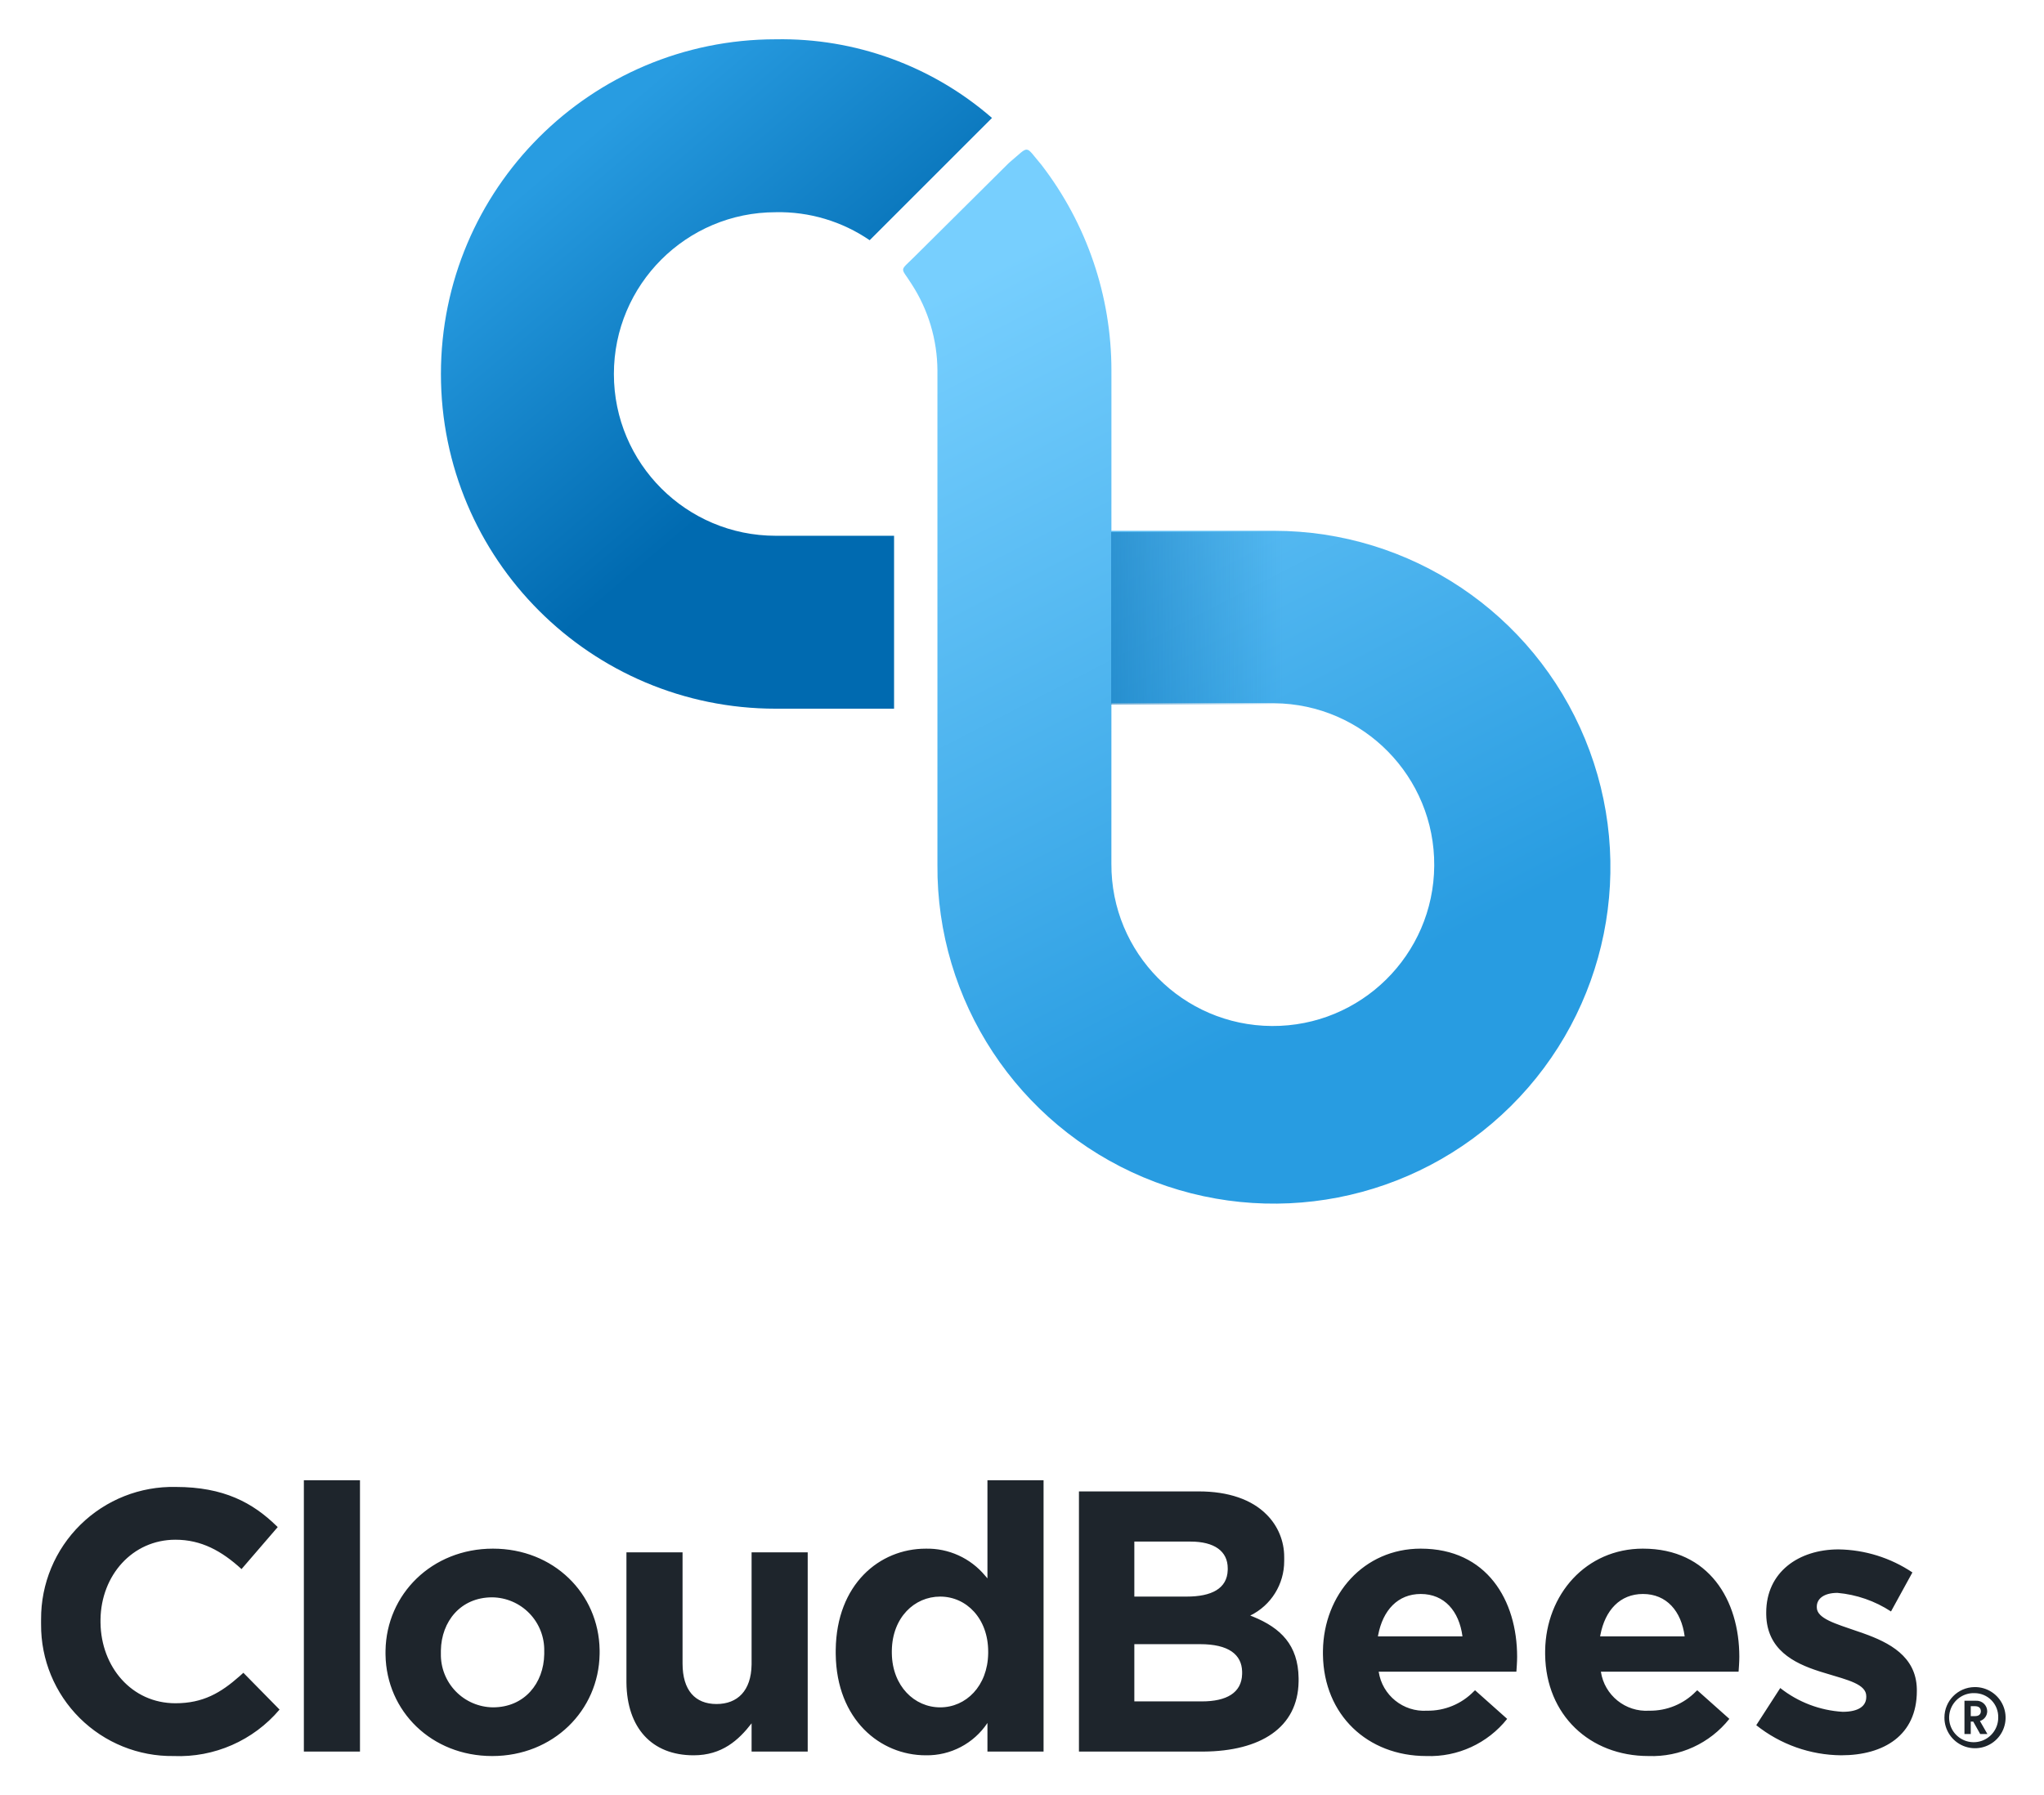
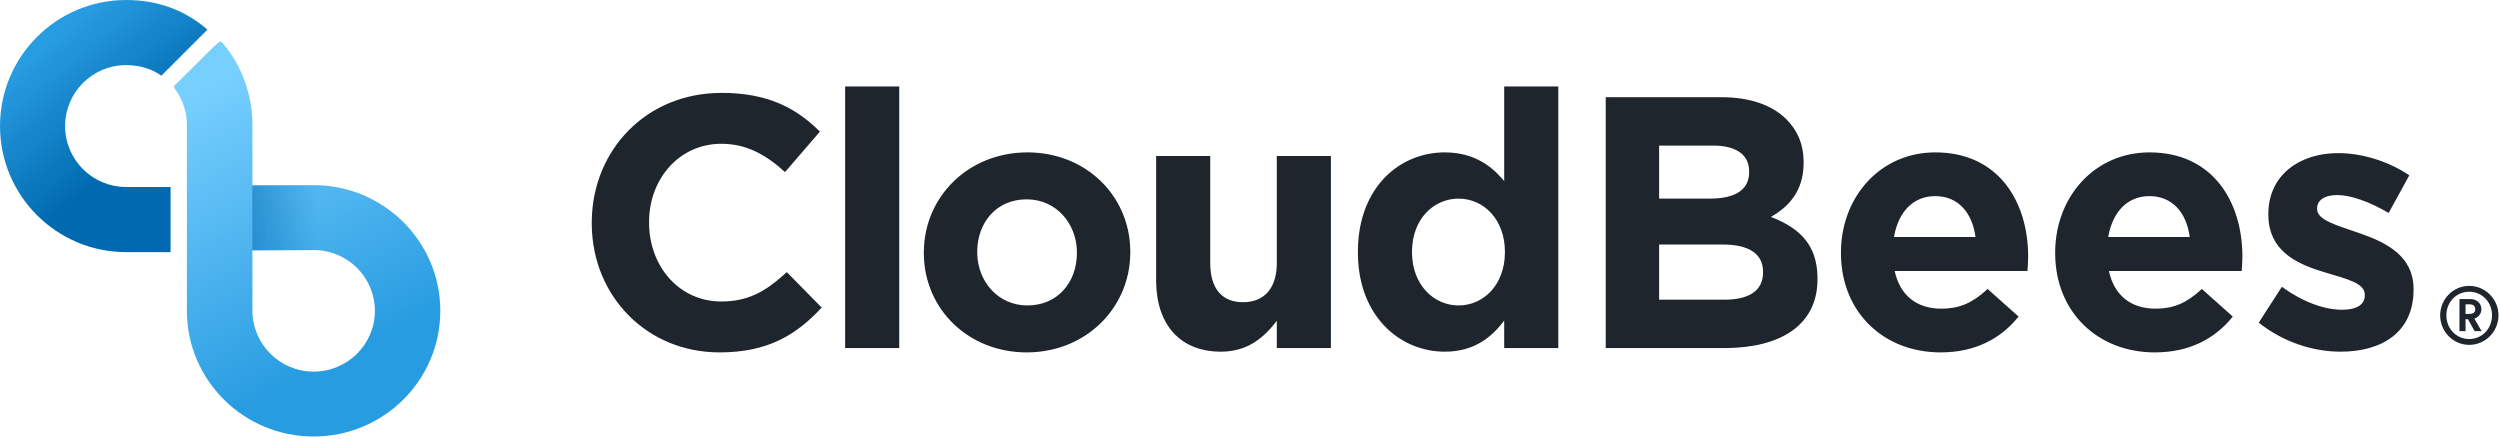
- <svg xmlns="http://www.w3.org/2000/svg" role="img" viewBox="60.39 0.64 278.72 244.72">
-   <defs>
-     <linearGradient id="a" x1="-103.614" x2="-103.362" y1="517.123" y2="516.4" gradientTransform="matrix(102.5637 0 0 -152.1076 10839.97 78686.855)" gradientUnits="userSpaceOnUse">
-       <stop offset="0" stop-color="#77cffe" />
-       <stop offset="1" stop-color="#289ce1" />
-     </linearGradient>
-     <linearGradient id="b" x1="-103.099" x2="-102.784" y1="516.02" y2="515.569" gradientTransform="matrix(79.89172 0 0 -97.08997 8381.077 50116.696)" gradientUnits="userSpaceOnUse">
-       <stop offset="0" stop-color="#289ce1" />
-       <stop offset="1" stop-color="#006ab0" />
-     </linearGradient>
-     <linearGradient id="c" x1="-98.966" x2="-98.026" y1="507.552" y2="507.552" gradientTransform="matrix(24.83121 0 0 -25.02763 2669.358 12787.81)" gradientUnits="userSpaceOnUse">
-       <stop offset="0" stop-color="#006ab0" stop-opacity=".5" />
-       <stop offset="1" stop-color="#006ab0" stop-opacity="0" />
-     </linearGradient>
-   </defs>
-   <path fill="url(#a)" fill-rule="evenodd" d="M211.944 73.038v23.52h22.193a22.012 22.012 0 11-22.198 21.905l.005-67.293a45.966 45.966 0 00-9.547-28.05c-2.321-2.731-1.551-2.672-4.31-.364q-.1.084-.193.176l-12.774 12.69c-2.145 2.131-1.928 1.366-.432 3.749a21.859 21.859 0 013.53 11.8v67.397a45.885 45.885 0 1045.893-45.529h-22.166z" />
-   <path fill="url(#b)" fill-rule="evenodd" d="M166.165 29.585a21.856 21.856 0 0112.813 3.82l16.682-16.678A43.718 43.718 0 00166.165 6a45.65 45.65 0 000 91.301h16.14V73.716h-16.14a22.065 22.065 0 010-44.13z" />
-   <path fill="url(#c)" fill-rule="evenodd" d="M211.904 73.208h23.351V96.743h-23.351z" />
-   <path fill="#1e252c" d="M329.641 230.749a4.17 4.17 0 11-4.108 4.164 4.156 4.156 0 014.108-4.164zm0 .824a3.348 3.348 0 103.227 3.34 3.239 3.239 0 00-3.227-3.34zm.192 1.038a1.451 1.451 0 011.535 1.422 1.405 1.405 0 01-.993 1.343l1.016 1.772h-.982l-.948-1.693h-.339v1.693h-.858v-4.536zm-.124.745h-.587v1.354h.587c.508 0 .79-.248.79-.666 0-.44-.282-.688-.79-.688zM284.425 211.866c9.011 0 13.139 7.046 13.139 14.752 0 .348-.016.728-.04 1.123l-.019.299-.042.606h-18.777a6.268 6.268 0 006.595 5.323 8.709 8.709 0 006.369-2.626l.176-.162 4.38 3.903a13.458 13.458 0 01-11.025 5.069c-8.024 0-13.975-5.614-14.094-13.794l-.002-.249.002-.334c.108-7.651 5.564-13.911 13.339-13.911zm-30.299 0c9.011 0 13.139 7.046 13.139 14.752 0 .348-.016.728-.04 1.123l-.019.299-.042.606h-18.777a6.268 6.268 0 006.595 5.323 8.709 8.709 0 006.369-2.626l.176-.162 4.38 3.903a13.458 13.458 0 01-11.025 5.069c-8.024 0-13.975-5.614-14.094-13.794l-.002-.249.002-.334c.108-7.651 5.564-13.911 13.339-13.911zm-126.519 0c8.273 0 14.424 6.111 14.547 13.809l.002.234-.002.335c-.123 7.699-6.324 13.91-14.647 13.91-8.273 0-14.424-6.111-14.547-13.809l-.002-.234.002-.335c.123-7.699 6.324-13.91 14.647-13.91zm-43.243-8.415c6.541 0 10.497 2.161 13.74 5.324l.154.151-4.933 5.728c-2.718-2.484-5.487-4.005-9.011-4.005-5.88 0-10.133 4.868-10.218 10.867l-.001.184.001.284c.083 6.002 4.237 10.97 10.218 10.97 3.776 0 6.18-1.426 8.747-3.693l.171-.152.345-.312 4.933 5.019a17.958 17.958 0 01-14.448 6.337 17.838 17.838 0 01-18.07-17.945l-.002-.305.002-.403a17.962 17.962 0 0118.372-18.049zm226.735 8.517a18.583 18.583 0 0110.068 3.143l-2.92 5.323a15.911 15.911 0 00-7.299-2.535c-1.863 0-2.819.811-2.819 1.876v.101c0 1.521 2.567 2.231 5.487 3.244l.438.149.448.157c3.492 1.245 7.165 3.118 7.267 7.563l.002.293c0 6.033-4.48 8.77-10.32 8.77a18.818 18.818 0 01-11.578-4.106l3.272-5.069a15.192 15.192 0 008.508 3.244c2.215 0 3.222-.811 3.222-2.028v-.101c0-1.642-2.522-2.209-5.423-3.093l-.727-.221-.295-.093c-3.49-1.123-7.1-2.972-7.196-7.704l-.002-.295c0-5.526 4.43-8.618 9.867-8.618zm-108.409-9.429v37.007h-7.652v-3.903a9.891 9.891 0 01-8.407 4.41c-6.23 0-12.163-4.869-12.281-13.771l-.002-.271.002-.372c.116-8.902 5.952-13.771 12.281-13.771a10.231 10.231 0 018.086 3.682l.109.124.212.25v-13.383zm-49.227 9.835v15.158c0 3.65 1.712 5.526 4.631 5.526 2.871 0 4.72-1.814 4.781-5.345l.002-.181v-15.158h7.652v27.172h-7.652v-3.853c-1.762 2.281-4.027 4.36-7.904 4.36-5.727 0-9.089-3.77-9.161-9.888l-.001-.2v-17.591zm70.414-8.314c4.027 0 7.199 1.115 9.212 3.143a8.126 8.126 0 012.414 5.806l.002.227-.002.314a8.248 8.248 0 01-4.629 7.442l.366.145c3.801 1.548 6.154 3.879 6.227 8.359l.002.215-.002.295c-.102 6.296-5.21 9.476-12.952 9.539l-16.999.001v-35.486zm-114.4-1.521v37.007h-7.652v-37.007zm79.117 15.867c-3.526 0-6.513 2.861-6.593 7.319l-.002.184.002.283c.08 4.41 3.067 7.321 6.593 7.321s6.464-2.911 6.543-7.321l.002-.182v-.101c0-4.512-2.97-7.503-6.544-7.503zm-61.089.101c-4.321 0-6.927 3.307-6.996 7.241l-.001.16.001.259a7.183 7.183 0 007.097 7.345c4.321 0 6.927-3.307 6.996-7.241l.001-.16-.001-.259a7.183 7.183 0 00-7.097-7.345zm96.522 6.387H215.068v7.807h9.212c3.364 0 5.416-1.175 5.485-3.718l.002-.135-.001-.22c-.058-2.313-1.827-3.734-5.737-3.734zm60.396-6.844c-3.118 0-5.165 2.205-5.808 5.602l-.032.177h11.528c-.453-3.447-2.467-5.779-5.688-5.779zm-30.299 0c-3.118 0-5.165 2.205-5.808 5.602l-.032.177h11.528c-.453-3.447-2.467-5.779-5.688-5.779zm-31.406-7.148H215.068v7.503h7.148c3.365 0 5.514-1.078 5.586-3.619l.002-.133v-.101c0-2.332-1.812-3.65-5.084-3.65z" />
+ <svg xmlns="http://www.w3.org/2000/svg" viewBox="0 0 376 66">
+   <linearGradient id="a" x1="31.254%" x2="58.049%" y1="4.937%" y2="81.83%">
+     <stop offset="0" stop-color="#77cffe" />
+     <stop offset="1" stop-color="#289ce1" />
+   </linearGradient>
+   <linearGradient id="b" x1="32.905%" x2="66.38%" y1="10.504%" y2="58.447%">
+     <stop offset="0" stop-color="#289ce1" />
+     <stop offset="1" stop-color="#006ab0" />
+   </linearGradient>
+   <linearGradient id="c" x1="0%" x2="100%" y1="50%" y2="50%">
+     <stop offset="0" stop-color="#006ab0" stop-opacity=".5" />
+     <stop offset="1" stop-color="#006ab0" stop-opacity="0" />
+   </linearGradient>
+   <g fill="none" fill-rule="evenodd">
+     <path fill="url(#a)" d="M37.963 27.84v9.768h9.216c5.083 0 9.203 4.09 9.203 9.14 0 5.05-4.13 9.143-9.214 9.143-5.083 0-9.207-4.136-9.207-9.186l.002-27.946c0-4.186-1.418-8.41-3.965-11.65-.964-1.134-.644-1.11-1.79-.15a1.267 1.267 0 0 0-.08.072l-5.305 5.27c-.89.885-.8.567-.18 1.557.978 1.557 1.466 3.19 1.466 4.9v27.99c0 10.448 8.543 18.903 19.06 18.903S66.22 57.196 66.22 46.75c0-10.447-8.535-18.908-19.052-18.908h-9.205z" />
+     <path fill="url(#b)" d="M18.951 9.795c2.029 0 3.803.529 5.321 1.586L31.2 4.455C27.754 1.485 23.67 0 18.951 0 8.501 0 0 8.505 0 18.959c0 10.453 8.502 18.958 18.951 18.958h6.703v-9.795h-6.703c-5.05 0-9.16-4.111-9.16-9.163 0-5.054 4.11-9.164 9.16-9.164z" />
+     <path fill="url(#c)" d="M37.946 27.911h9.698v9.774h-9.698z" />
+     <path fill="#1e252c" fill-rule="nonzero" d="M371.368 43c2.436 0 4.404 1.992 4.404 4.428s-1.968 4.44-4.404 4.44c-2.424 0-4.368-2.004-4.368-4.44S368.944 43 371.368 43zm0 .876c-1.92 0-3.432 1.536-3.432 3.552s1.512 3.564 3.432 3.564 3.432-1.548 3.432-3.564-1.512-3.552-3.432-3.552zm.204 1.104c.936 0 1.632.66 1.632 1.512 0 .672-.432 1.224-1.056 1.428l1.08 1.884h-1.044l-1.008-1.8h-.36v1.8h-.912V44.98zm-.132.792h-.624v1.44h.624c.54 0 .84-.264.84-.708 0-.468-.3-.732-.84-.732zm-48.155-22.853c9.583 0 13.972 7.493 13.972 15.687 0 .37-.017.775-.042 1.195l-.02.317-.045.645h-19.967c.803 3.72 3.372 5.66 7.012 5.66 2.655 0 4.6-.815 6.773-2.792l.187-.173 4.657 4.151C333.135 50.951 329.281 53 324.088 53c-8.532 0-14.861-5.97-14.987-14.668l-.002-.265.002-.354c.115-8.137 5.917-14.794 14.184-14.794zm-32.22 0c9.583 0 13.972 7.493 13.972 15.687 0 .37-.017.775-.042 1.195l-.02.317-.045.645h-19.967c.803 3.72 3.372 5.66 7.012 5.66 2.655 0 4.6-.815 6.773-2.792l.187-.173 4.657 4.151C300.915 50.951 297.061 53 291.868 53c-8.532 0-14.861-5.97-14.987-14.668l-.002-.265.002-.354c.115-8.137 5.917-14.794 14.184-14.794zm-136.54 0c8.797 0 15.338 6.499 15.468 14.684l.002.249-.002.356C169.863 46.396 163.268 53 154.417 53c-8.798 0-15.339-6.499-15.469-14.684l-.002-.249.002-.356c.131-8.187 6.726-14.792 15.576-14.792zm-45.986-8.949c6.956 0 11.163 2.299 14.612 5.662l.164.16-5.247 6.092c-2.89-2.641-5.835-4.259-9.582-4.259-6.253 0-10.775 5.177-10.866 11.557l-.001.195.001.302c.088 6.382 4.506 11.666 10.866 11.666 4.015 0 6.571-1.516 9.301-3.927l.182-.162.367-.331 5.246 5.336C119.728 50.412 115.445 53 108.218 53c-10.917 0-19.054-8.4-19.216-19.083L89 33.593l.002-.43c.159-10.58 8.143-19.193 19.537-19.193zm243.112 9.057c3.64 0 7.602 1.24 10.707 3.342l-3.105 5.66c-2.838-1.67-5.675-2.695-7.763-2.695-1.98 0-2.997.863-2.997 1.995v.108c0 1.617 2.73 2.372 5.835 3.45l.466.158.476.167c3.713 1.324 7.618 3.315 7.728 8.042l.002.312c0 6.415-4.764 9.326-10.974 9.326-4.015 0-8.512-1.348-12.313-4.366l3.48-5.391c3.105 2.264 6.37 3.45 9.047 3.45 2.355 0 3.426-.863 3.426-2.156v-.108c0-1.746-2.682-2.35-5.767-3.289l-.773-.235-.313-.099c-3.712-1.194-7.55-3.16-7.652-8.193l-.002-.314c0-5.876 4.71-9.164 10.492-9.164zM234.368 13v39.353h-8.137v-4.15c-1.98 2.695-4.71 4.69-8.94 4.69-6.624 0-12.934-5.179-13.06-14.645l-.002-.288.002-.396c.124-9.467 6.33-14.645 13.06-14.645 4.086 0 6.699 1.771 8.599 3.915l.116.132.225.266V13zM182.02 23.458v16.119c0 3.881 1.82 5.876 4.925 5.876 3.053 0 5.02-1.929 5.084-5.684l.002-.192V23.458h8.136v28.895h-8.136v-4.097c-1.874 2.426-4.283 4.636-8.405 4.636-6.09 0-9.666-4.01-9.742-10.515l-.001-.213V23.458zm76.879-8.84c4.282 0 7.655 1.185 9.796 3.342 1.66 1.67 2.516 3.696 2.567 6.173l.003.242-.002.334c-.079 4.117-2.294 6.431-4.923 7.914l.39.154c4.042 1.647 6.544 4.125 6.62 8.89l.003.228-.002.314c-.109 6.695-5.54 10.076-13.774 10.143l-18.076.001V14.617zM135.246 13v39.353h-8.137V13zm84.133 16.873c-3.75 0-6.926 3.043-7.011 7.783l-.002.196.002.301c.085 4.69 3.262 7.785 7.011 7.785s6.874-3.095 6.958-7.785l.001-.193v-.108c0-4.798-3.158-7.979-6.959-7.979zm-64.962.108c-4.595 0-7.366 3.516-7.44 7.7l-.001.17.002.276c.079 4.189 3.109 7.811 7.546 7.811 4.595 0 7.367-3.516 7.44-7.7l.001-.17-.001-.276c-.08-4.188-3.11-7.81-7.547-7.81zm104.642 6.793h-9.528v8.301h9.796c3.578 0 5.76-1.25 5.833-3.953l.002-.144-.001-.233c-.062-2.46-1.943-3.971-6.102-3.971zm64.226-7.278c-3.315 0-5.492 2.344-6.175 5.957l-.034.189h12.259c-.482-3.666-2.624-6.146-6.05-6.146zm-32.22 0c-3.315 0-5.492 2.344-6.175 5.957l-.034.189h12.259c-.482-3.666-2.624-6.146-6.05-6.146zm-33.397-7.601h-8.137v7.978h7.601c3.579 0 5.864-1.146 5.94-3.848l.002-.14v-.109c0-2.48-1.927-3.881-5.406-3.881z" />
+   </g>
</svg>
